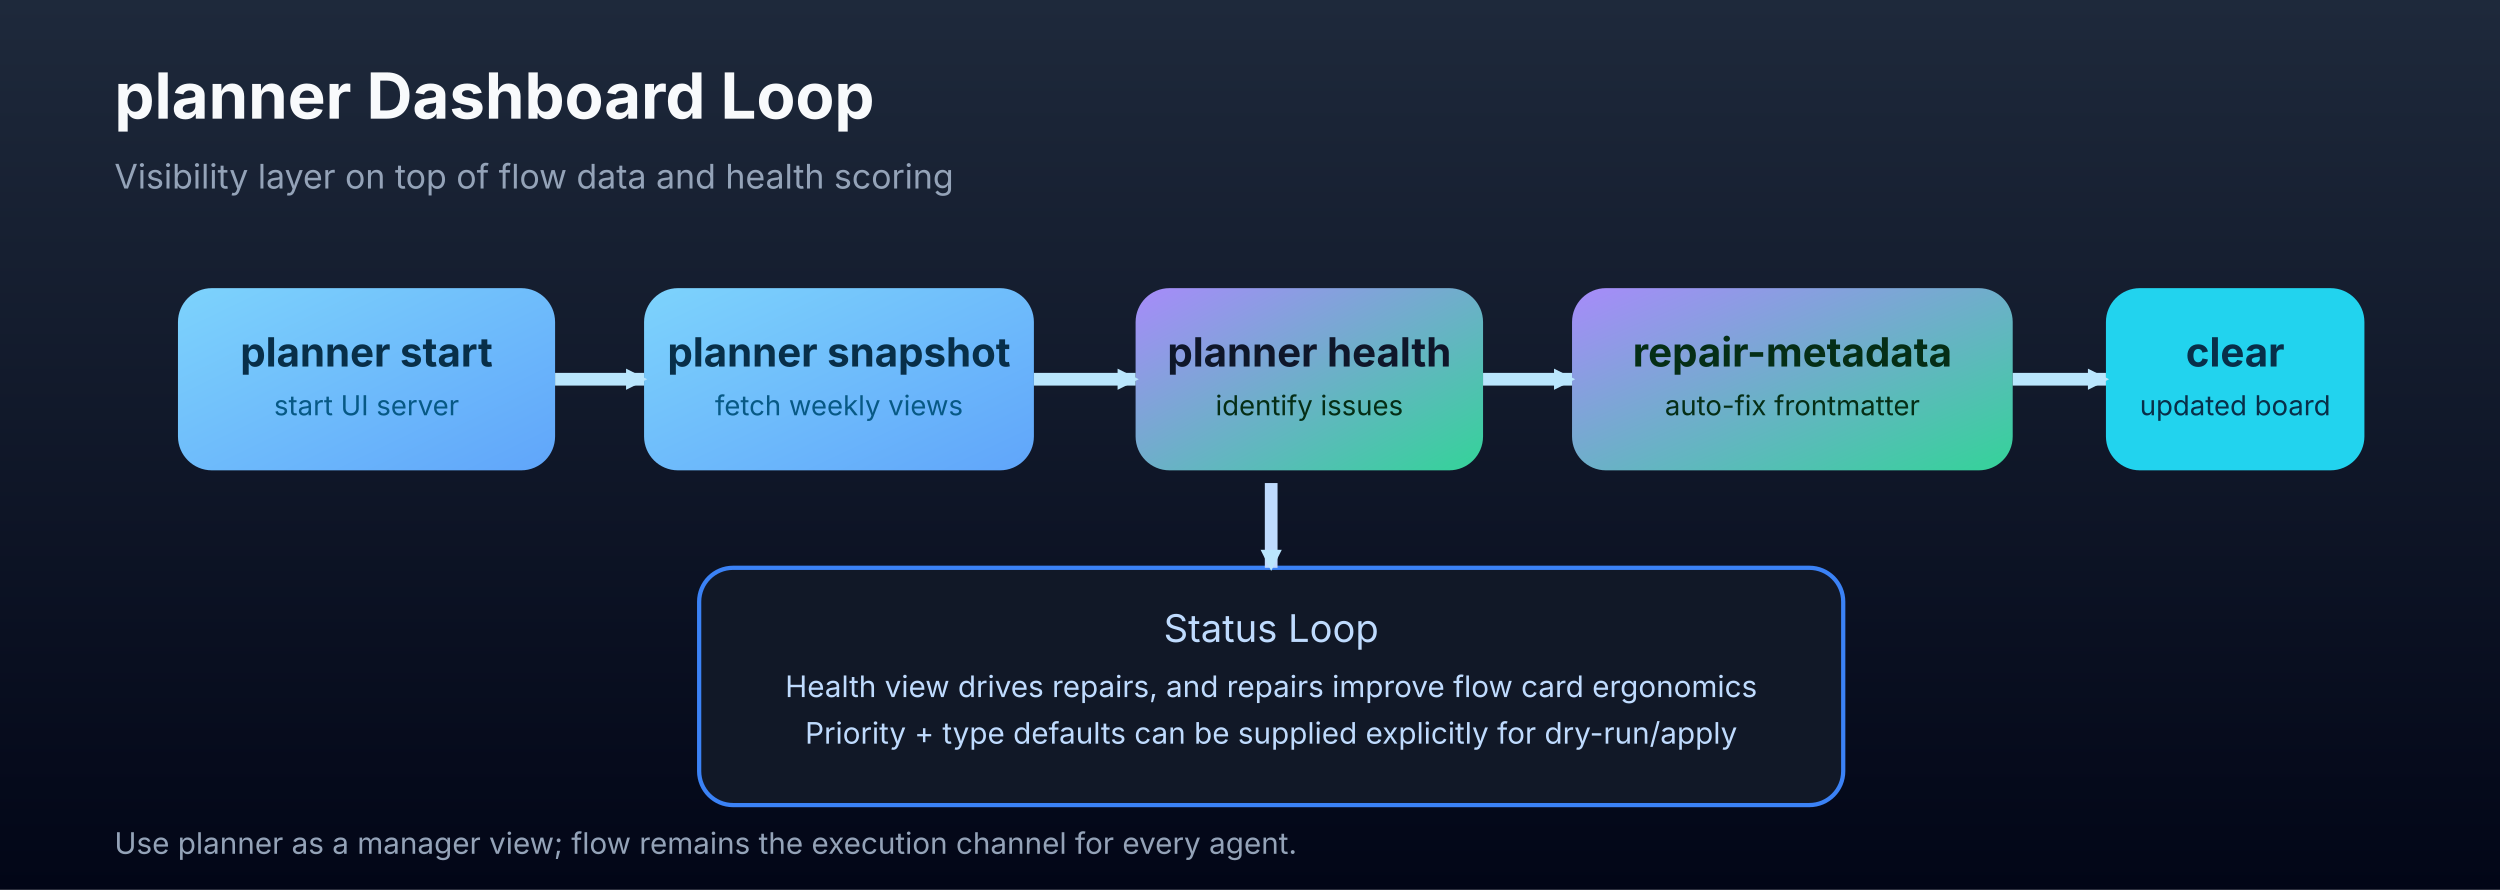
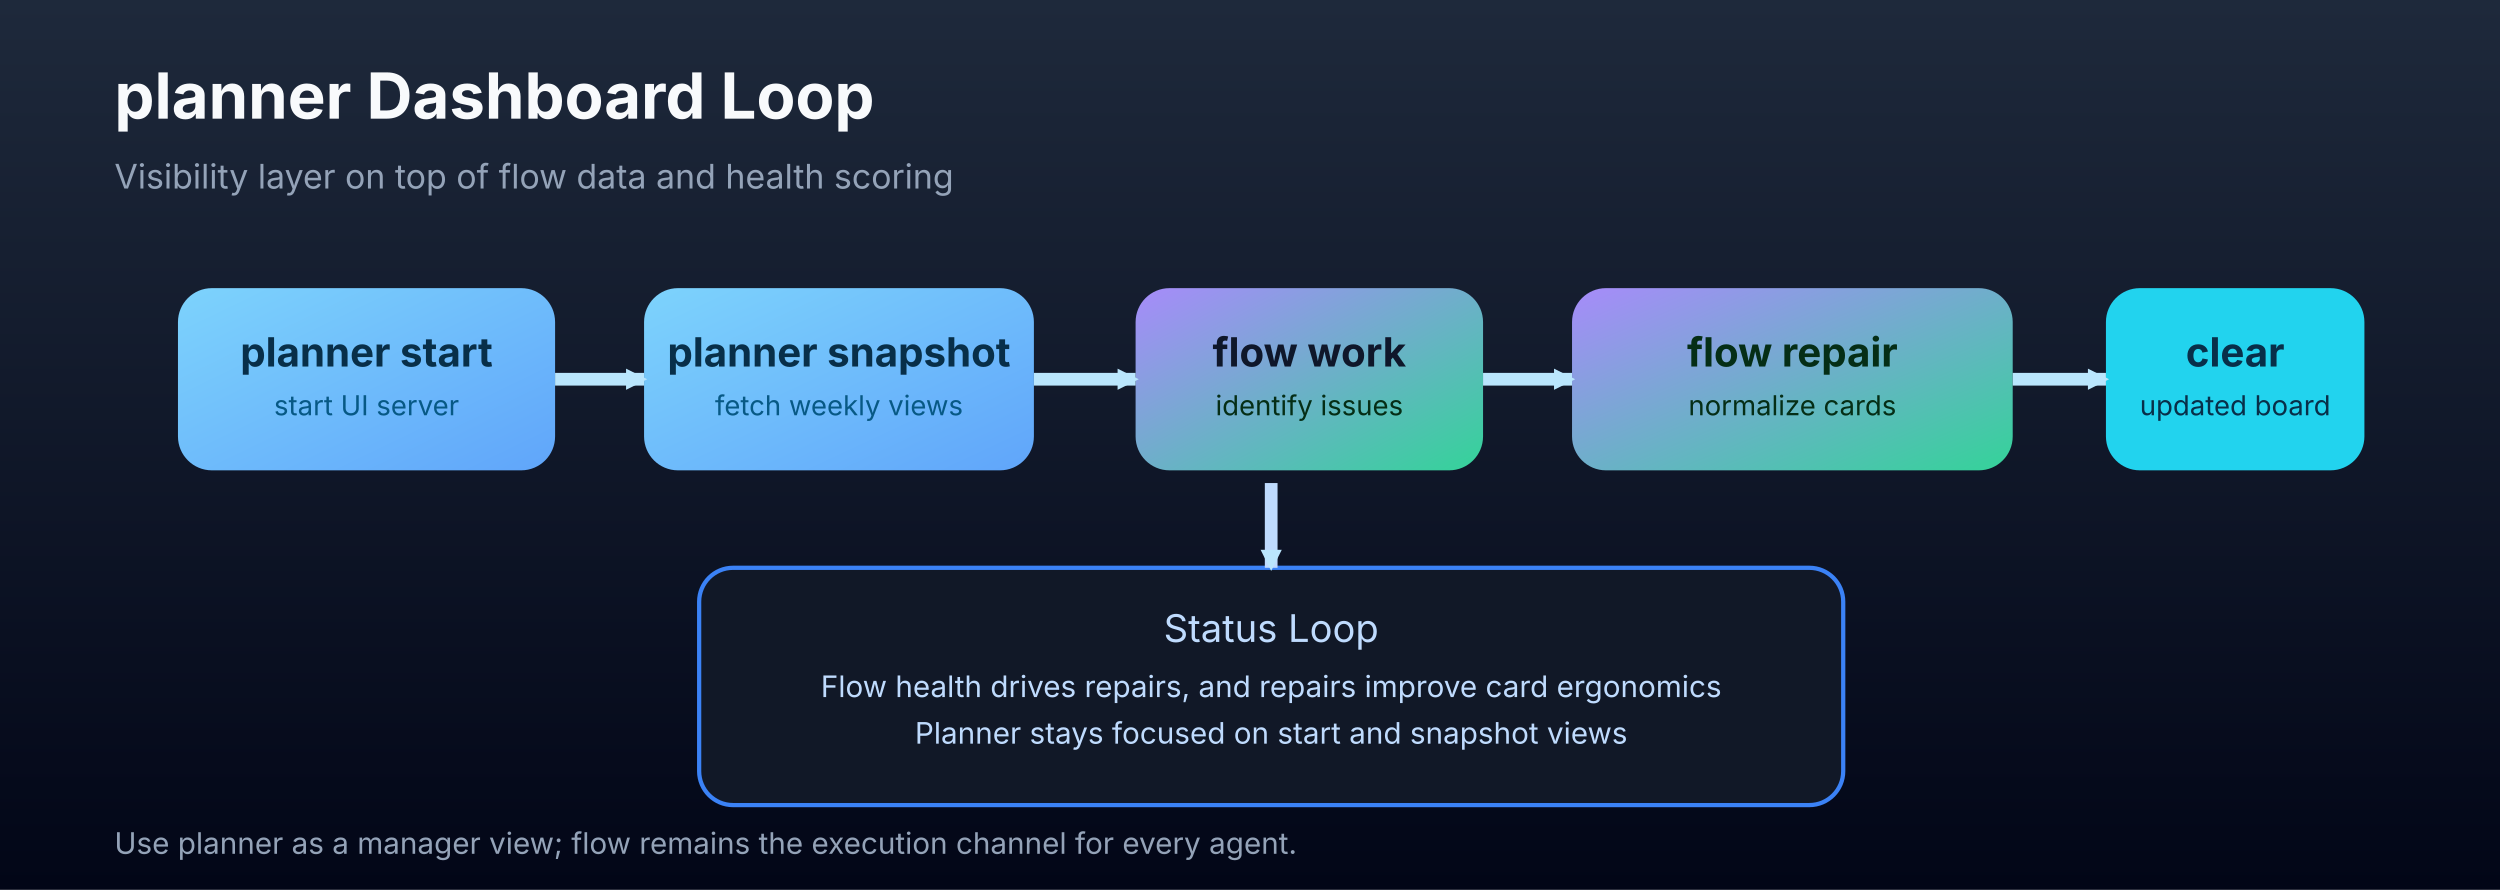
<svg xmlns="http://www.w3.org/2000/svg" width="1180" height="420" viewBox="0 0 1180 420" fill="none" role="img" aria-labelledby="plannerTitle plannerDesc">
  <defs>
    <linearGradient id="pbg" x1="0" y1="0" x2="0" y2="1">
      <stop offset="0%" stop-color="#1e293b" />
      <stop offset="100%" stop-color="#020617" />
    </linearGradient>
    <linearGradient id="pNode" x1="0" y1="0" x2="1" y2="1">
      <stop offset="0%" stop-color="#7dd3fc" />
      <stop offset="100%" stop-color="#60a5fa" />
    </linearGradient>
    <linearGradient id="pNode2" x1="0" y1="0" x2="1" y2="1">
      <stop offset="0%" stop-color="#a78bfa" />
      <stop offset="100%" stop-color="#34d399" />
    </linearGradient>
    <marker id="arrow" markerWidth="10" markerHeight="10" refX="8.5" refY="5" orient="auto" markerUnits="userSpaceOnUse">
      <path d="M0 0 L0 10 L10 5 z" fill="#bae6fd" />
    </marker>
  </defs>
  <rect width="1180" height="420" fill="url(#pbg)" />
  <g font-family="Inter, -apple-system, BlinkMacSystemFont, 'Segoe UI', sans-serif" fill="#f8fafc">
    <text x="54" y="56" font-size="30" font-weight="700">planner Dashboard Loop</text>
    <text x="54" y="89" font-size="16" fill="#94a3b8">Visibility layer on top of flow data and health scoring</text>
    <rect x="84" y="136" width="178" height="86" rx="16" fill="url(#pNode)" />
    <text x="173" y="173" text-anchor="middle" font-size="19" fill="#082f49" font-weight="700">planner start</text>
    <text x="173" y="196" text-anchor="middle" font-size="13" fill="#075985">start UI server</text>
    <rect x="304" y="136" width="184" height="86" rx="16" fill="url(#pNode)" />
    <text x="396" y="173" text-anchor="middle" font-size="19" fill="#082f49" font-weight="700">planner snapshot</text>
    <text x="396" y="196" text-anchor="middle" font-size="13" fill="#075985">fetch weekly views</text>
    <rect x="536" y="136" width="164" height="86" rx="16" fill="url(#pNode2)" />
-     <text x="618" y="173" text-anchor="middle" font-size="19" fill="#0f172a" font-weight="700">planner health</text>
+     <text x="618" y="173" text-anchor="middle" font-size="19" fill="#0f172a" font-weight="700">flow work</text>
    <text x="618" y="196" text-anchor="middle" font-size="13" fill="#052e16">identify issues</text>
    <rect x="742" y="136" width="208" height="86" rx="16" fill="url(#pNode2)" />
-     <text x="846" y="173" text-anchor="middle" font-size="19" fill="#052e16" font-weight="700">repair-metadata</text>
-     <text x="846" y="196" text-anchor="middle" font-size="13" fill="#052e16">auto-fix frontmatter</text>
+     <text x="846" y="173" text-anchor="middle" font-size="19" fill="#052e16" font-weight="700">flow repair</text>
+     <text x="846" y="196" text-anchor="middle" font-size="13" fill="#052e16">normalize cards</text>
    <rect x="994" y="136" width="122" height="86" rx="16" fill="#22d3ee" />
    <text x="1055" y="173" text-anchor="middle" font-size="19" fill="#082f49" font-weight="700">clear</text>
    <text x="1055" y="196" text-anchor="middle" font-size="13" fill="#082f49">updated board</text>
    <path d="M262 179 H304" stroke="#bae6fd" stroke-width="6" marker-end="url(#arrow)" />
    <path d="M488 179 H536" stroke="#bae6fd" stroke-width="6" marker-end="url(#arrow)" />
    <path d="M700 179 H742" stroke="#bae6fd" stroke-width="6" marker-end="url(#arrow)" />
    <path d="M950 179 H994" stroke="#bae6fd" stroke-width="6" marker-end="url(#arrow)" />
    <rect x="330" y="268" width="540" height="112" rx="16" fill="#111827" stroke="#3b82f6" stroke-width="2" />
    <text x="600" y="303" text-anchor="middle" font-size="18" fill="#bfdbfe">Status Loop</text>
-     <text x="600" y="329" text-anchor="middle" font-size="14" fill="#bfdbfe">Health view drives repairs, and repairs improve flow card ergonomics</text>
-     <text x="600" y="351" text-anchor="middle" font-size="14" fill="#bfdbfe">Priority + type defaults can be supplied explicitly for dry-run/apply</text>
+     <text x="600" y="329" text-anchor="middle" font-size="14" fill="#bfdbfe">Flow health drives repairs, and repairs improve card ergonomics</text>
+     <text x="600" y="351" text-anchor="middle" font-size="14" fill="#bfdbfe">Planner stays focused on start and snapshot views</text>
    <line x1="600" y1="228" x2="600" y2="268" stroke="#bfdbfe" stroke-width="6" marker-end="url(#arrow)" />
    <text x="54" y="403" font-size="14" fill="#94a3b8">Use planner as a manager view; flow remains the execution channel for every agent.</text>
  </g>
</svg>
